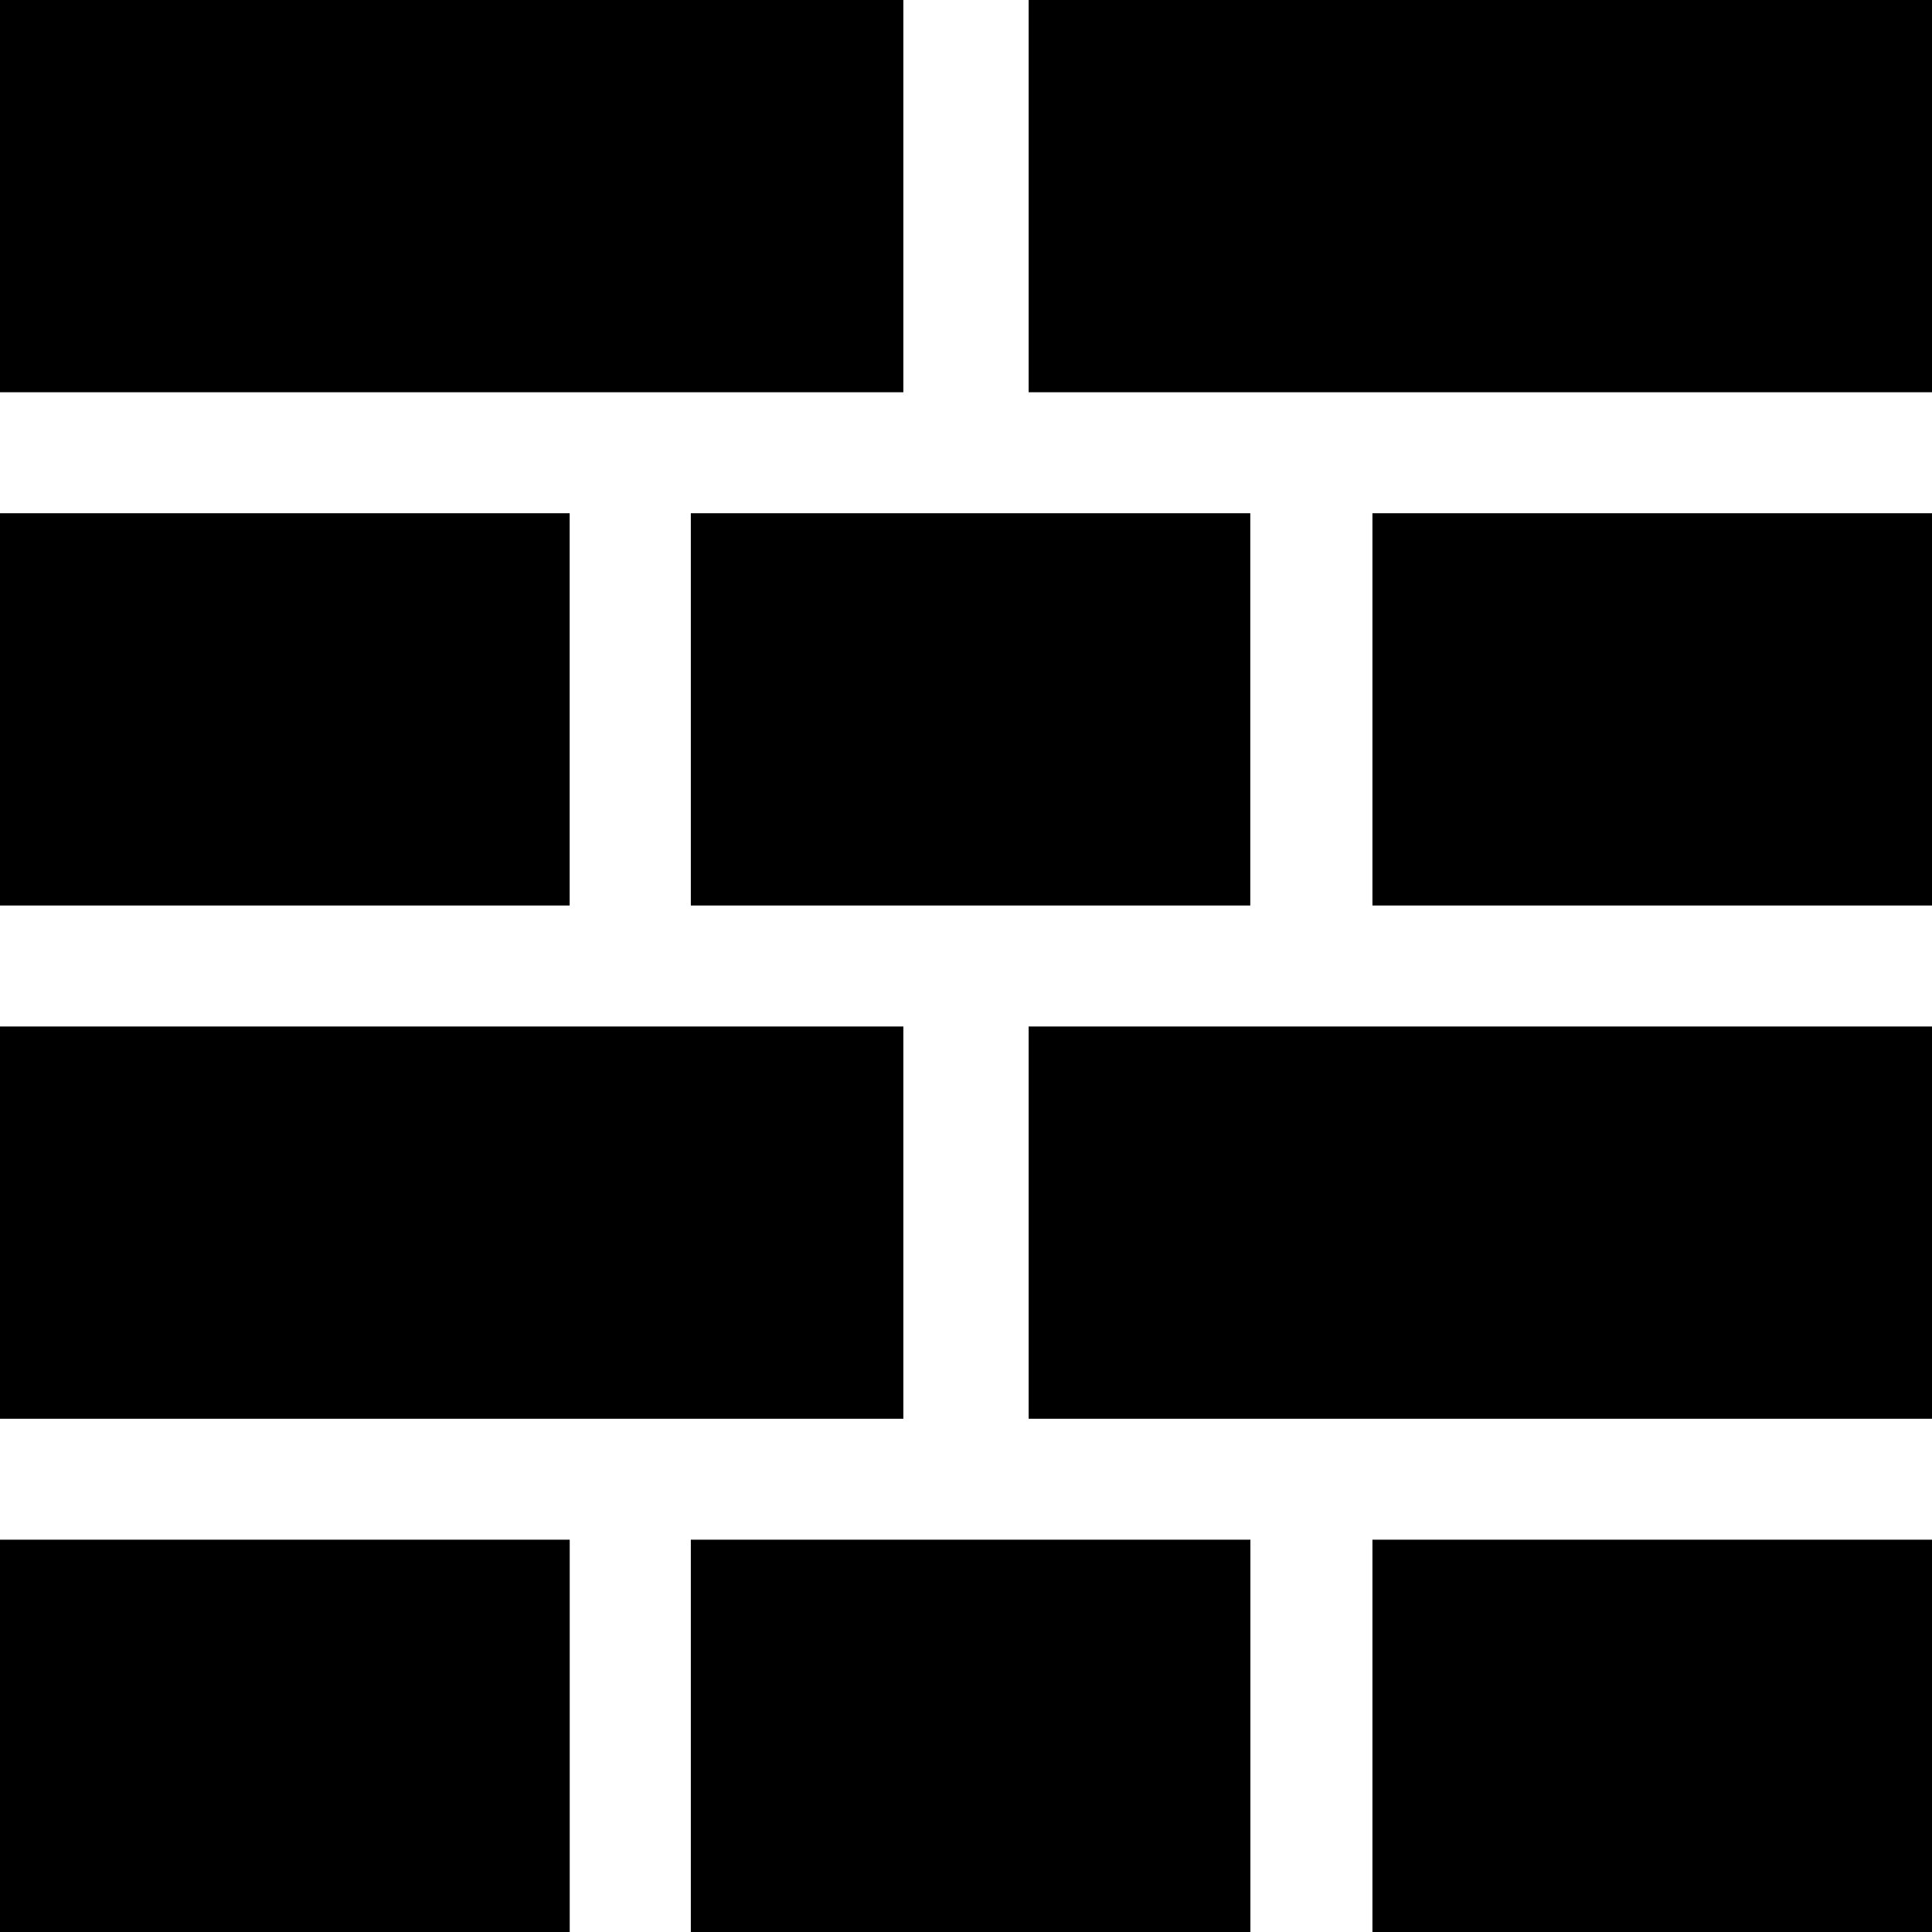
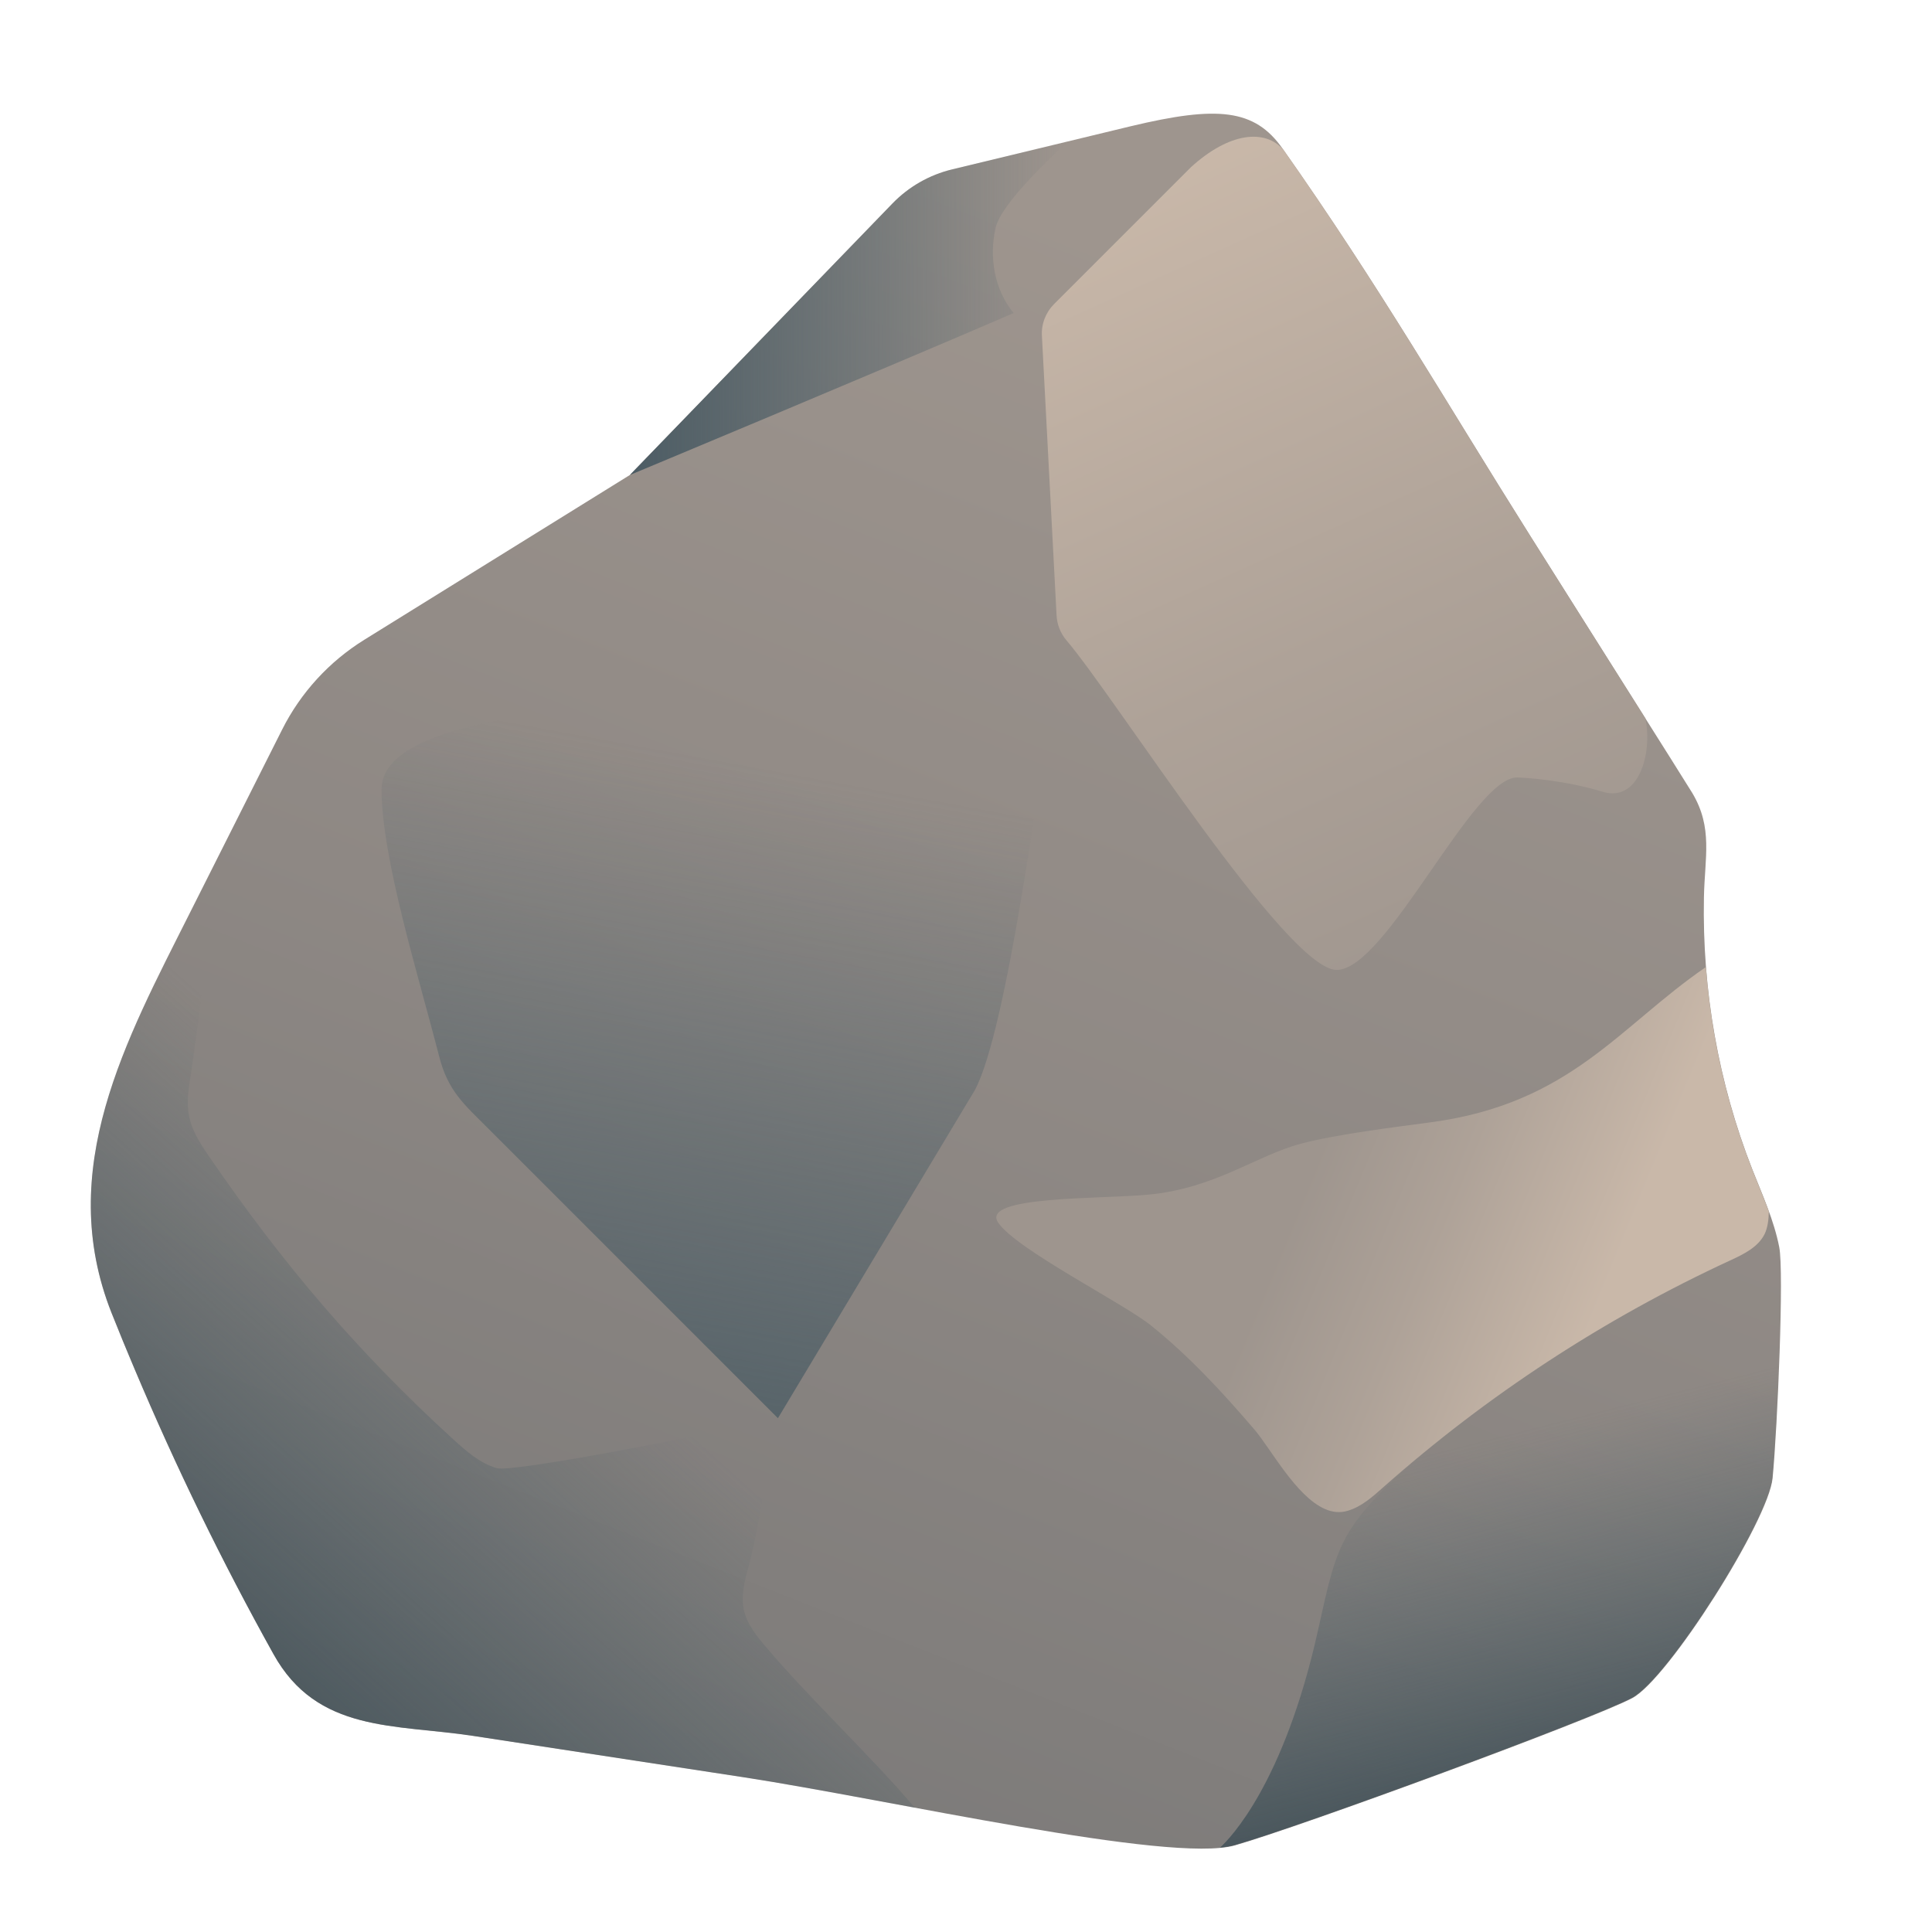
- <svg xmlns="http://www.w3.org/2000/svg" version="1.1" id="Capa_1" x="0px" y="0px" width="35px" height="35px" viewBox="0 0 35 35" style="enable-background:new 0 0 35 35;" xml:space="preserve">
-   <g>
-     <g>
-       <rect width="16.365" height="7.106" />
-       <rect y="9.298" width="10.32" height="7.106" />
-       <rect x="12.515" y="9.298" width="10.135" height="7.106" />
-       <rect x="24.863" y="9.298" width="10.137" height="7.106" />
-       <rect x="18.635" width="16.365" height="7.106" />
-       <rect y="18.596" width="16.365" height="7.106" />
-       <rect y="27.893" width="10.321" height="7.107" />
-       <rect x="12.515" y="27.893" width="10.137" height="7.107" />
-       <rect x="24.863" y="27.893" width="10.137" height="7.107" />
-       <rect x="18.635" y="18.596" width="16.365" height="7.106" />
-     </g>
-   </g>
-   <g>
- </g>
-   <g>
- </g>
-   <g>
- </g>
-   <g>
- </g>
-   <g>
- </g>
-   <g>
- </g>
-   <g>
- </g>
-   <g>
- </g>
-   <g>
- </g>
-   <g>
- </g>
-   <g>
- </g>
-   <g>
- </g>
-   <g>
- </g>
-   <g>
- </g>
-   <g>
- </g>
+ <svg xmlns="http://www.w3.org/2000/svg" width="128px" height="128px" viewBox="0 0 128 128" aria-hidden="true" role="img" class="iconify iconify--noto" preserveAspectRatio="xMidYMid meet">
+   <linearGradient id="IconifyId17ecdb2904d178eab19914" gradientUnits="userSpaceOnUse" x1="87.616" y1="21.04" x2="41.548" y2="138.084">
+     <stop offset="0" stop-color="#9e958e" />
+     <stop offset=".46" stop-color="#8e8884" />
+     <stop offset="1" stop-color="#757575" />
+   </linearGradient>
+   <path d="M8.93 90.74c-.53-1.25-1.04-2.5-1.54-3.75c-3.77-9.51.96-18.09 5.18-26.49l6.12-12.16c1.23-2.45 3.12-4.51 5.44-5.95l17.6-10.92l17.39-17.98a8.147 8.147 0 0 1 3.97-2.27l11.84-2.86c5.73-1.37 8.19-1.15 10.04 1.48c6.41 9.1 10.7 16.59 16.41 25.66c3.11 4.94 10.29 16.29 10.74 17.04c1.38 2.32.82 4.26.77 6.92c-.12 6.13.96 12.29 3.2 18c.67 1.7 1.44 3.38 1.79 5.17c.32 1.61-.11 11.84-.44 15.3c-.27 2.81-6.91 13.3-9.29 14.57c-2.62 1.4-22.04 8.54-26.33 9.76s-22.89-3.03-32.55-4.51c-5.97-.91-11.95-1.83-17.92-2.74c-5.18-.79-10.33-.19-13.23-5.42c-3.41-6.12-6.47-12.41-9.19-18.85z" fill="url(#IconifyId17ecdb2904d178eab19914)" />
+   <linearGradient id="IconifyId17ecdb2904d178eab19915" gradientUnits="userSpaceOnUse" x1="8.859" y1="120.137" x2="47.171" y2="77.536">
+     <stop offset="0" stop-color="#37474f" />
+     <stop offset=".612" stop-color="#42565f" stop-opacity=".192" />
+     <stop offset=".757" stop-color="#455a64" stop-opacity="0" />
+   </linearGradient>
+   <path d="M31.34 115c5.97.91 11.95 1.83 17.92 2.74c3.11.48 7.15 1.24 11.34 2.02c-2.82-3.34-7.03-7.3-9.85-10.64c-.61-.72-1.23-1.47-1.45-2.39c-.23-.98.03-1.99.3-2.96c.86-3.18 1.08-6.63 1.94-9.81c-5.33 1.24-17.61 3.6-18.62 3.31c-1.12-.32-2.03-1.13-2.9-1.92c-6.33-5.78-11.28-11.61-16.12-18.66c-.57-.83-1.15-1.69-1.36-2.68c-.2-.93-.05-1.89.1-2.82c.36-2.32 1.16-8.75 1.8-14.42l-1.88 3.73C8.35 68.9 3.62 77.48 7.4 86.99c.5 1.26 1.01 2.51 1.54 3.75a192.48 192.48 0 0 0 9.17 18.83c2.89 5.24 8.05 4.64 13.23 5.43z" fill="url(#IconifyId17ecdb2904d178eab19915)" />
+   <linearGradient id="IconifyId17ecdb2904d178eab19916" gradientUnits="userSpaceOnUse" x1="99.553" y1="66.702" x2="74.778" y2="11.745">
+     <stop offset="0" stop-color="#9e958e" />
+     <stop offset=".442" stop-color="#aea298" />
+     <stop offset="1" stop-color="#c9b8a9" />
+   </linearGradient>
+   <path d="M85.05 9.95c-1.23-1.45-3.63-1.17-6.15 1.13l-9.06 9.06c-.56.56-.86 1.33-.81 2.12l.97 18.5c.03.62.26 1.2.66 1.67c3.22 3.76 14.6 21.83 17.9 21.83c3.29 0 9.04-12.82 11.97-12.75c.5.01 3.11.17 5.66.95c2.38.72 3.31-2.55 2.82-4.87c-2.46-3.9-5.77-9.13-7.63-12.09c-5.69-9.03-9.97-16.5-16.33-25.55z" fill="url(#IconifyId17ecdb2904d178eab19916)" />
+   <linearGradient id="IconifyId17ecdb2904d178eab19917" gradientUnits="userSpaceOnUse" x1="37.502" y1="104.545" x2="47.502" y2="50.295">
+     <stop offset="0" stop-color="#4c5c64" />
+     <stop offset="1" stop-color="#455a64" stop-opacity="0" />
+   </linearGradient>
+   <path d="M42.89 46.37c3.33-.5 14.44-2.39 16.53-3.21C63.5 41.55 67.1 34.69 69.48 31c0 0 .82 12.03 0 16.73C68.91 51 66.76 68.1 64.6 72.2L51.54 93.96L32.35 74.77c-1.63-1.63-2.67-2.49-3.26-4.8c-1.35-5.28-3.8-13.07-3.81-17.66s12.36-5.16 17.61-5.94z" fill="url(#IconifyId17ecdb2904d178eab19917)" />
+   <linearGradient id="IconifyId17ecdb2904d178eab19918" gradientUnits="userSpaceOnUse" x1="41.732" y1="20.416" x2="70.782" y2="20.416">
+     <stop offset="0" stop-color="#4c5c64" />
+     <stop offset="1" stop-color="#455a64" stop-opacity="0" />
+   </linearGradient>
+   <path d="M67.16 20.74c-1.28-1.53-1.64-3.7-1.2-5.64c.37-1.62 3.73-4.75 4.82-5.74l-7.69 1.86a8.226 8.226 0 0 0-3.97 2.27L41.73 31.47s16.84-7.02 25.43-10.73z" fill="url(#IconifyId17ecdb2904d178eab19918)" />
+   <linearGradient id="IconifyId17ecdb2904d178eab19919" gradientUnits="userSpaceOnUse" x1="87.261" y1="76.607" x2="121.616" y2="90.767">
+     <stop offset="0" stop-color="#9e958e" />
+     <stop offset=".25" stop-color="#aea298" />
+     <stop offset=".566" stop-color="#c9b8a9" />
+   </linearGradient>
+   <path d="M116.08 77.46a46.38 46.38 0 0 1-3.06-13.39c-5.74 3.93-8.95 9.03-18.19 10.28c-2.45.33-6.24.79-8.63 1.42c-2.96.78-5.7 2.97-10.14 3.38c-3.16.3-11.13.07-9.93 1.85c1.2 1.78 8.35 5.37 10.13 6.82c2.53 2.03 4.73 4.42 6.84 6.88c1.1 1.29 2.75 4.42 4.67 5.27c.49.22 1.01.28 1.53.12c.91-.27 1.64-.93 2.35-1.56a94.403 94.403 0 0 1 22.97-15.02c.89-.41 1.85-.87 2.29-1.75c.19-.39.27-.92.28-1.49c-.35-.94-.74-1.87-1.11-2.81z" fill="url(#IconifyId17ecdb2904d178eab19919)" />
+   <linearGradient id="IconifyId17ecdb2904d178eab19920" gradientUnits="userSpaceOnUse" x1="104.646" y1="123.357" x2="97.606" y2="95.587">
+     <stop offset="0" stop-color="#37474f" />
+     <stop offset=".808" stop-color="#42565f" stop-opacity=".192" />
+     <stop offset="1" stop-color="#455a64" stop-opacity="0" />
+   </linearGradient>
+   <path d="M117.87 82.63c-.13-.65-.32-1.29-.54-1.92c-.17.59-.54 1.24-1.34 1.85c-2.3 1.76-11.17 4.47-20.93 13.02c-6.37 5.58-6.38 6.33-7.75 12.48c-2.24 10.07-5.8 13.73-6.48 14.35c.37-.04.7-.09.97-.17c4.3-1.21 23.71-8.36 26.33-9.76c2.38-1.27 9.02-11.76 9.29-14.57c.34-3.44.77-13.67.45-15.28z" fill="url(#IconifyId17ecdb2904d178eab19920)" />
</svg>
